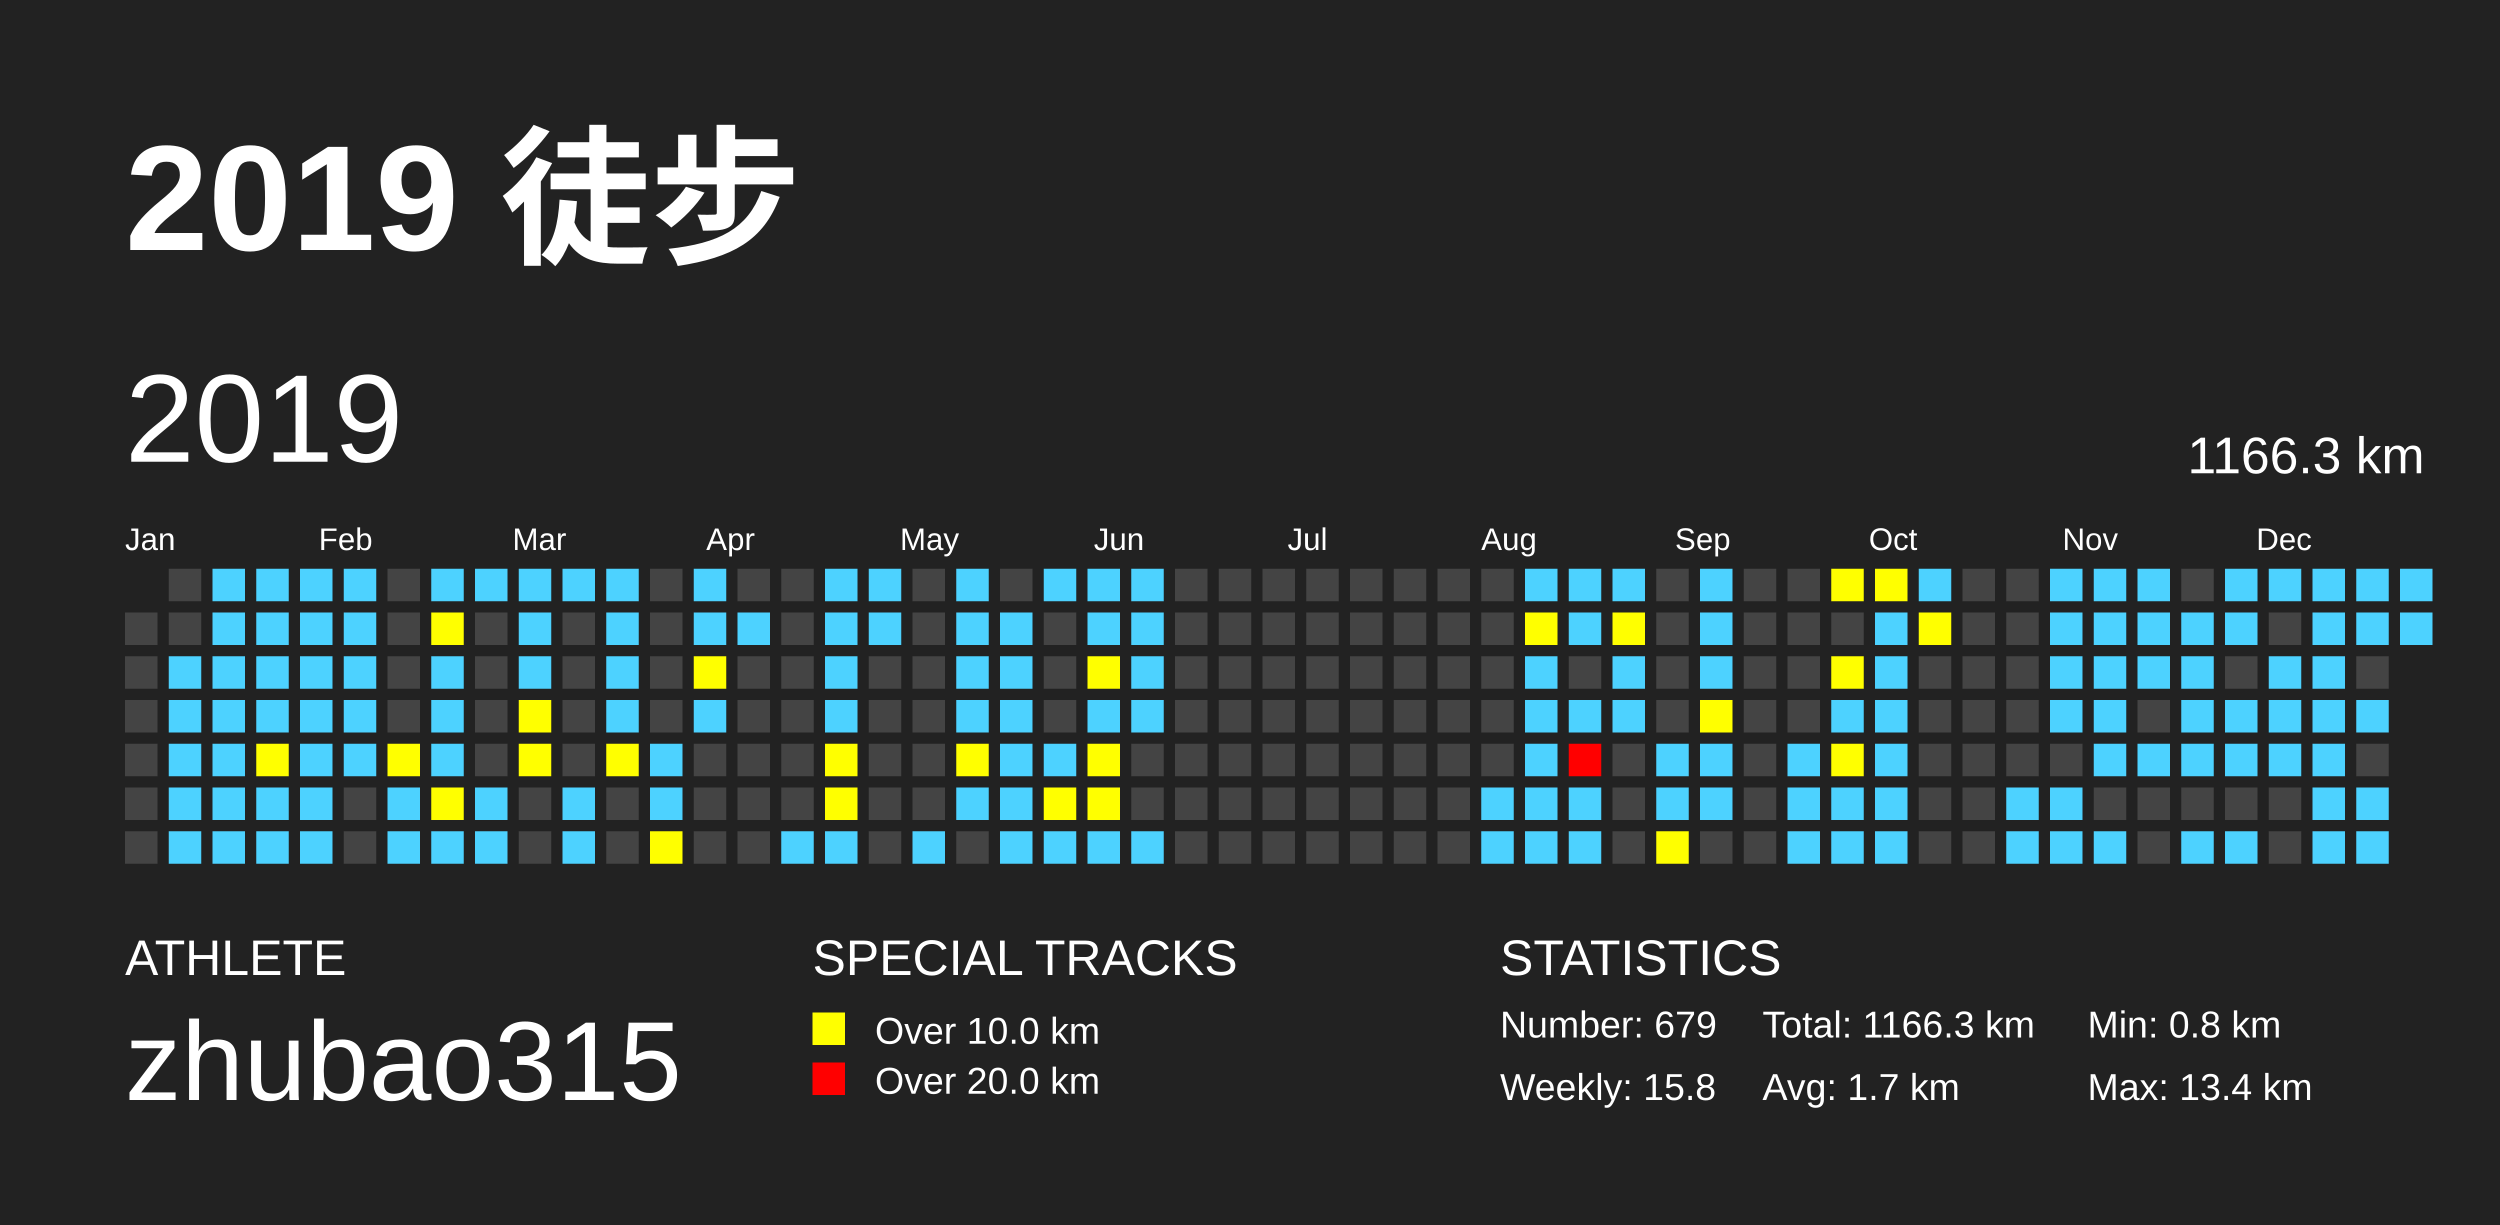
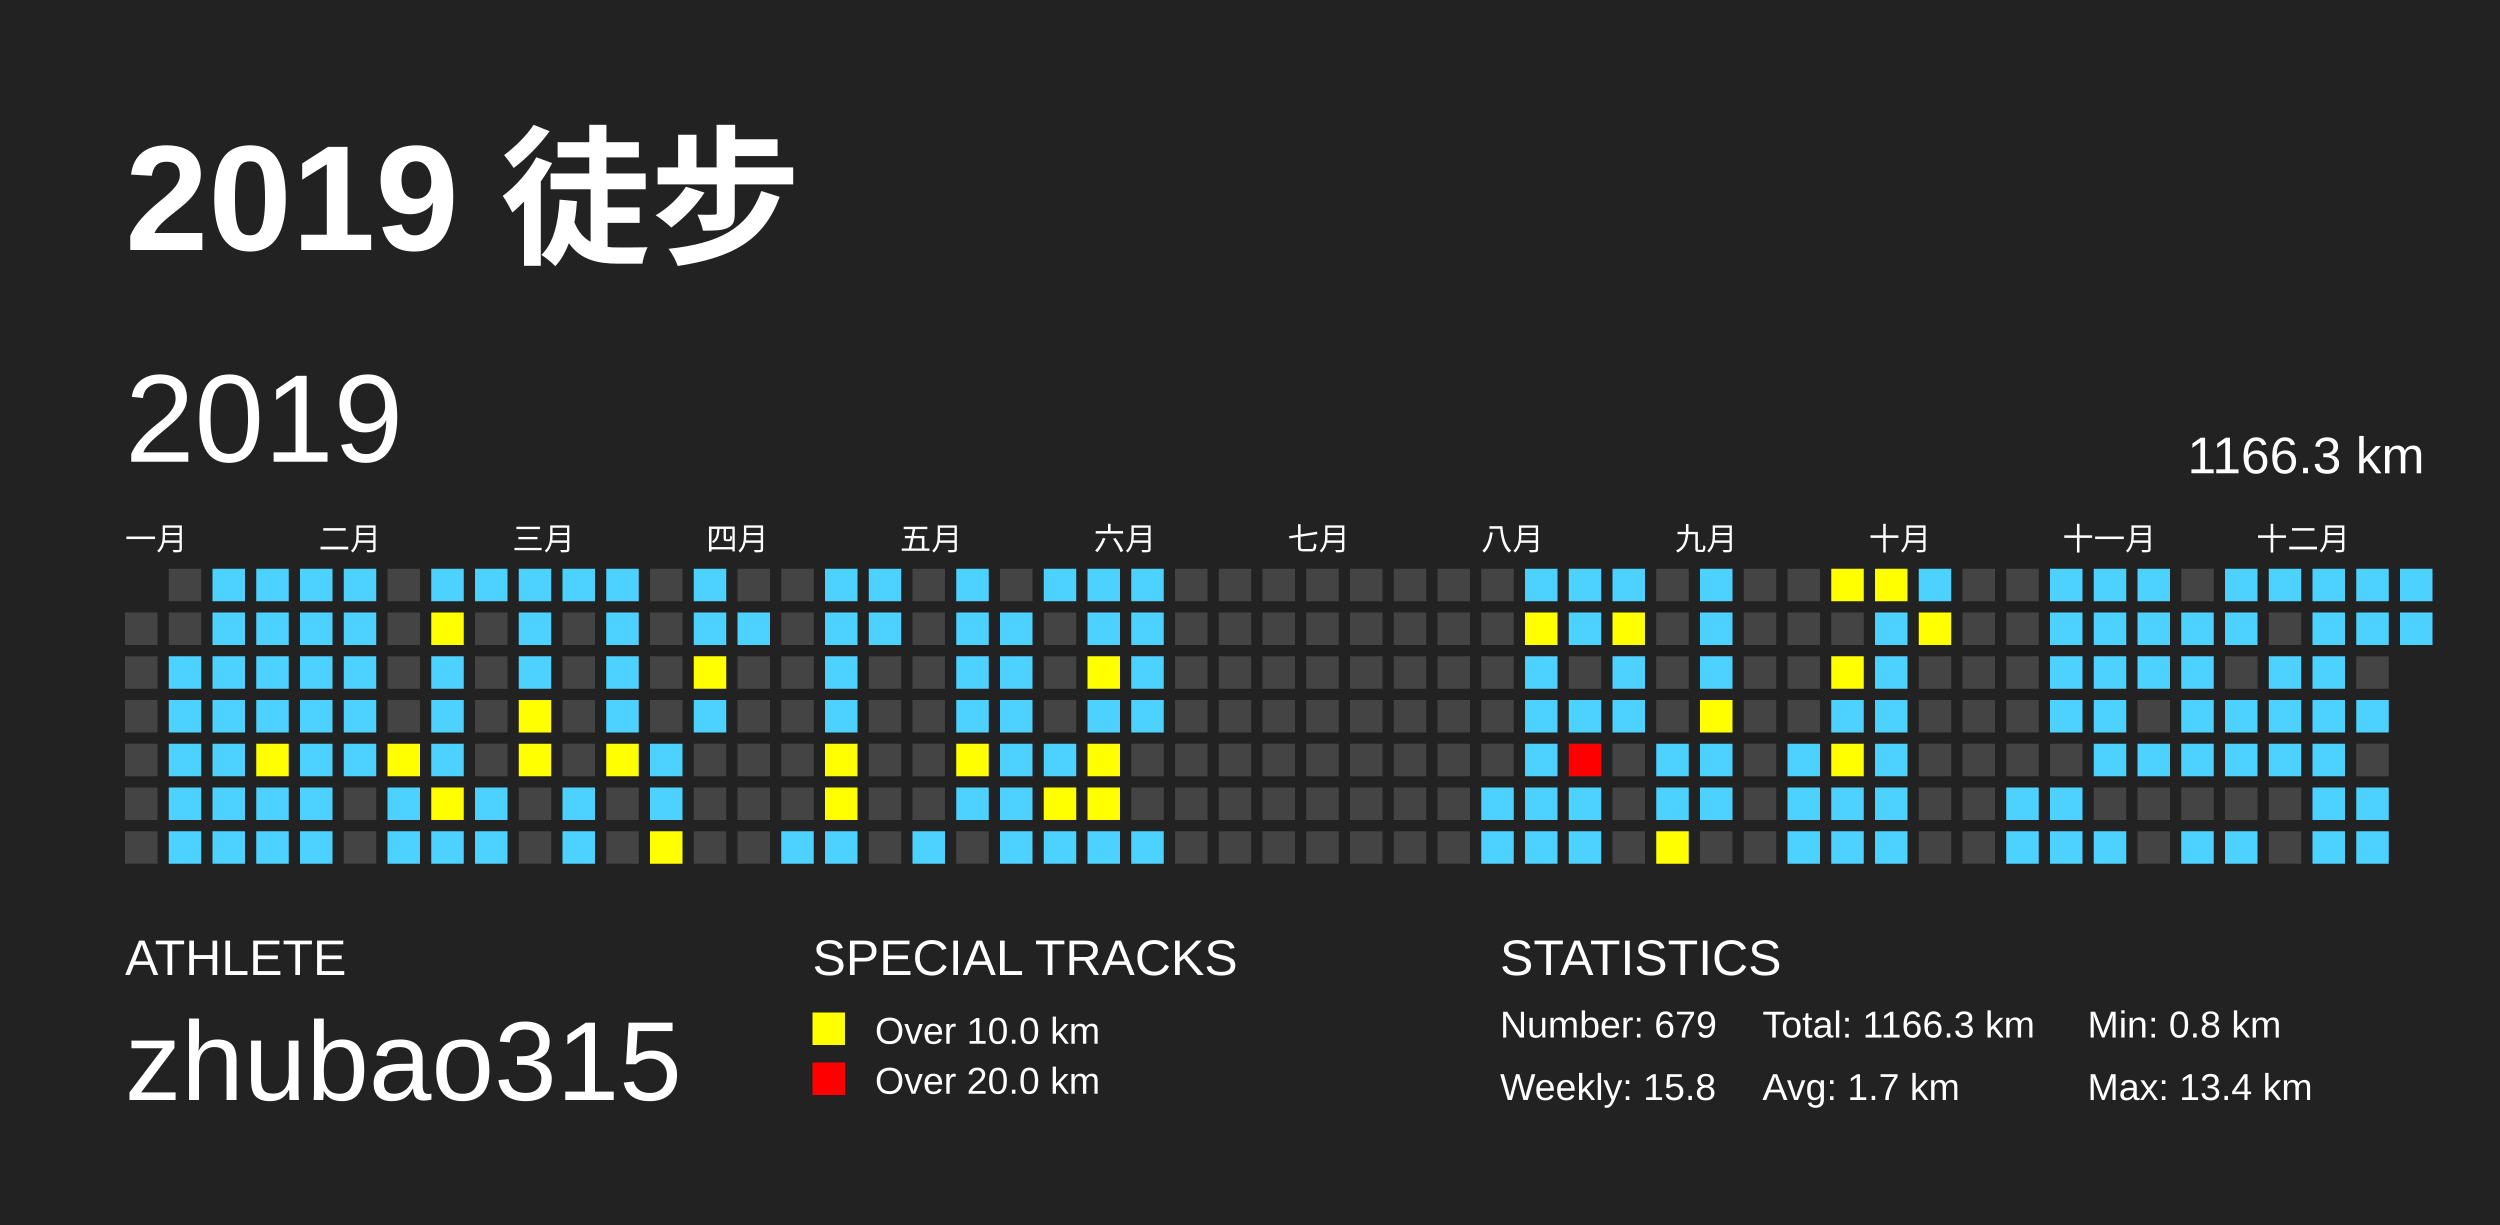
<svg xmlns="http://www.w3.org/2000/svg" baseProfile="full" height="98mm" version="1.1" viewBox="0,0,200,98" width="200mm">
  <defs />
  <rect fill="#222222" height="98" width="200" x="0" y="0" />
  <text fill="#FFFFFF" style="font-size:12px; font-family:Arial; font-weight:bold;" x="10" y="20">2019 徒步</text>
  <text fill="#FFFFFF" style="font-size:4px; font-family:Arial" x="10" y="78">ATHLETE</text>
  <text fill="#FFFFFF" style="font-size:9px; font-family:Arial" x="10" y="88">zhubao315</text>
  <text fill="#FFFFFF" style="font-size:4px; font-family:Arial" x="65" y="78">SPECIAL TRACKS</text>
  <rect fill="yellow" height="2.6" width="2.6" x="65" y="81" />
  <text fill="#FFFFFF" style="font-size:3px; font-family:Arial" x="70" y="83.5">Over 10.0 km</text>
  <rect fill="red" height="2.6" width="2.6" x="65" y="85" />
  <text fill="#FFFFFF" style="font-size:3px; font-family:Arial" x="70" y="87.5">Over 20.0 km</text>
  <text fill="#FFFFFF" style="font-size:4px; font-family:Arial" x="120" y="78">STATISTICS</text>
  <text fill="#FFFFFF" style="font-size:3px; font-family:Arial" x="120" y="83">Number: 679</text>
  <text fill="#FFFFFF" style="font-size:3px; font-family:Arial" x="120" y="88">Weekly: 15.8</text>
  <text fill="#FFFFFF" style="font-size:3px; font-family:Arial" x="141" y="83">Total: 1166.3 km</text>
  <text fill="#FFFFFF" style="font-size:3px; font-family:Arial" x="141" y="88">Avg: 1.7 km</text>
  <text fill="#FFFFFF" style="font-size:3px; font-family:Arial" x="167" y="83">Min: 0.8 km</text>
  <text fill="#FFFFFF" style="font-size:3px; font-family:Arial" x="167" y="88">Max: 13.4 km</text>
  <text dominant-baseline="hanging" fill="#FFFFFF" style="font-size:10.0px; font-family:Arial;" x="10" y="30">2019</text>
  <text dominant-baseline="hanging" fill="#FFFFFF" style="font-size:4.125px; font-family:Arial;" x="175" y="35">1166.3 km</text>
-   <text fill="#FFFFFF" style="font-size:2.5px; font-family:Arial" x="10.0" y="44">Jan</text>
-   <text fill="#FFFFFF" style="font-size:2.5px; font-family:Arial" x="25.5" y="44">Feb</text>
-   <text fill="#FFFFFF" style="font-size:2.5px; font-family:Arial" x="41.0" y="44">Mar</text>
-   <text fill="#FFFFFF" style="font-size:2.5px; font-family:Arial" x="56.5" y="44">Apr</text>
-   <text fill="#FFFFFF" style="font-size:2.5px; font-family:Arial" x="72.0" y="44">May</text>
-   <text fill="#FFFFFF" style="font-size:2.5px; font-family:Arial" x="87.5" y="44">Jun</text>
-   <text fill="#FFFFFF" style="font-size:2.5px; font-family:Arial" x="103.0" y="44">Jul</text>
-   <text fill="#FFFFFF" style="font-size:2.5px; font-family:Arial" x="118.5" y="44">Aug</text>
-   <text fill="#FFFFFF" style="font-size:2.5px; font-family:Arial" x="134.0" y="44">Sep</text>
-   <text fill="#FFFFFF" style="font-size:2.5px; font-family:Arial" x="149.5" y="44">Oct</text>
-   <text fill="#FFFFFF" style="font-size:2.5px; font-family:Arial" x="165.0" y="44">Nov</text>
-   <text fill="#FFFFFF" style="font-size:2.5px; font-family:Arial" x="180.5" y="44">Dec</text>
+   <text fill="#FFFFFF" style="font-size:2.5px; font-family:Arial" x="10.0" y="44">一月</text>
+   <text fill="#FFFFFF" style="font-size:2.5px; font-family:Arial" x="25.5" y="44">二月</text>
+   <text fill="#FFFFFF" style="font-size:2.5px; font-family:Arial" x="41.0" y="44">三月</text>
+   <text fill="#FFFFFF" style="font-size:2.5px; font-family:Arial" x="56.5" y="44">四月</text>
+   <text fill="#FFFFFF" style="font-size:2.5px; font-family:Arial" x="72.0" y="44">五月</text>
+   <text fill="#FFFFFF" style="font-size:2.5px; font-family:Arial" x="87.5" y="44">六月</text>
+   <text fill="#FFFFFF" style="font-size:2.5px; font-family:Arial" x="103.0" y="44">七月</text>
+   <text fill="#FFFFFF" style="font-size:2.5px; font-family:Arial" x="118.5" y="44">八月</text>
+   <text fill="#FFFFFF" style="font-size:2.5px; font-family:Arial" x="134.0" y="44">九月</text>
+   <text fill="#FFFFFF" style="font-size:2.5px; font-family:Arial" x="149.5" y="44">十月</text>
+   <text fill="#FFFFFF" style="font-size:2.5px; font-family:Arial" x="165.0" y="44">十一月</text>
+   <text fill="#FFFFFF" style="font-size:2.5px; font-family:Arial" x="180.5" y="44">十二月</text>
  <rect fill="#444444" height="2.6" width="2.6" x="10.0" y="49.0" />
  <rect fill="#444444" height="2.6" width="2.6" x="10.0" y="52.5" />
  <rect fill="#444444" height="2.6" width="2.6" x="10.0" y="56.0" />
  <rect fill="#444444" height="2.6" width="2.6" x="10.0" y="59.5" />
  <rect fill="#444444" height="2.6" width="2.6" x="10.0" y="63.0" />
  <rect fill="#444444" height="2.6" width="2.6" x="10.0" y="66.5" />
  <rect fill="#444444" height="2.6" width="2.6" x="13.5" y="45.5" />
  <rect fill="#444444" height="2.6" width="2.6" x="13.5" y="49.0" />
  <rect fill="#4DD2FF" height="2.6" width="2.6" x="13.5" y="52.5" />
  <rect fill="#4DD2FF" height="2.6" width="2.6" x="13.5" y="56.0" />
  <rect fill="#4DD2FF" height="2.6" width="2.6" x="13.5" y="59.5" />
  <rect fill="#4DD2FF" height="2.6" width="2.6" x="13.5" y="63.0" />
  <rect fill="#4DD2FF" height="2.6" width="2.6" x="13.5" y="66.5" />
  <rect fill="#4DD2FF" height="2.6" width="2.6" x="17.0" y="45.5" />
  <rect fill="#4DD2FF" height="2.6" width="2.6" x="17.0" y="49.0" />
  <rect fill="#4DD2FF" height="2.6" width="2.6" x="17.0" y="52.5" />
  <rect fill="#4DD2FF" height="2.6" width="2.6" x="17.0" y="56.0" />
  <rect fill="#4DD2FF" height="2.6" width="2.6" x="17.0" y="59.5" />
  <rect fill="#4DD2FF" height="2.6" width="2.6" x="17.0" y="63.0" />
  <rect fill="#4DD2FF" height="2.6" width="2.6" x="17.0" y="66.5" />
  <rect fill="#4DD2FF" height="2.6" width="2.6" x="20.5" y="45.5" />
  <rect fill="#4DD2FF" height="2.6" width="2.6" x="20.5" y="49.0" />
  <rect fill="#4DD2FF" height="2.6" width="2.6" x="20.5" y="52.5" />
  <rect fill="#4DD2FF" height="2.6" width="2.6" x="20.5" y="56.0" />
  <rect fill="yellow" height="2.6" width="2.6" x="20.5" y="59.5" />
  <rect fill="#4DD2FF" height="2.6" width="2.6" x="20.5" y="63.0" />
  <rect fill="#4DD2FF" height="2.6" width="2.6" x="20.5" y="66.5" />
  <rect fill="#4DD2FF" height="2.6" width="2.6" x="24.0" y="45.5" />
  <rect fill="#4DD2FF" height="2.6" width="2.6" x="24.0" y="49.0" />
  <rect fill="#4DD2FF" height="2.6" width="2.6" x="24.0" y="52.5" />
  <rect fill="#4DD2FF" height="2.6" width="2.6" x="24.0" y="56.0" />
  <rect fill="#4DD2FF" height="2.6" width="2.6" x="24.0" y="59.5" />
  <rect fill="#4DD2FF" height="2.6" width="2.6" x="24.0" y="63.0" />
  <rect fill="#4DD2FF" height="2.6" width="2.6" x="24.0" y="66.5" />
  <rect fill="#4DD2FF" height="2.6" width="2.6" x="27.5" y="45.5" />
  <rect fill="#4DD2FF" height="2.6" width="2.6" x="27.5" y="49.0" />
  <rect fill="#4DD2FF" height="2.6" width="2.6" x="27.5" y="52.5" />
  <rect fill="#4DD2FF" height="2.6" width="2.6" x="27.5" y="56.0" />
  <rect fill="#4DD2FF" height="2.6" width="2.6" x="27.5" y="59.5" />
  <rect fill="#444444" height="2.6" width="2.6" x="27.5" y="63.0" />
  <rect fill="#444444" height="2.6" width="2.6" x="27.5" y="66.5" />
  <rect fill="#444444" height="2.6" width="2.6" x="31.0" y="45.5" />
  <rect fill="#444444" height="2.6" width="2.6" x="31.0" y="49.0" />
  <rect fill="#444444" height="2.6" width="2.6" x="31.0" y="52.5" />
  <rect fill="#444444" height="2.6" width="2.6" x="31.0" y="56.0" />
  <rect fill="yellow" height="2.6" width="2.6" x="31.0" y="59.5" />
  <rect fill="#4DD2FF" height="2.6" width="2.6" x="31.0" y="63.0" />
  <rect fill="#4DD2FF" height="2.6" width="2.6" x="31.0" y="66.5" />
  <rect fill="#4DD2FF" height="2.6" width="2.6" x="34.5" y="45.5" />
  <rect fill="yellow" height="2.6" width="2.6" x="34.5" y="49.0" />
  <rect fill="#4DD2FF" height="2.6" width="2.6" x="34.5" y="52.5" />
  <rect fill="#4DD2FF" height="2.6" width="2.6" x="34.5" y="56.0" />
  <rect fill="#4DD2FF" height="2.6" width="2.6" x="34.5" y="59.5" />
  <rect fill="yellow" height="2.6" width="2.6" x="34.5" y="63.0" />
  <rect fill="#4DD2FF" height="2.6" width="2.6" x="34.5" y="66.5" />
  <rect fill="#4DD2FF" height="2.6" width="2.6" x="38.0" y="45.5" />
  <rect fill="#444444" height="2.6" width="2.6" x="38.0" y="49.0" />
  <rect fill="#444444" height="2.6" width="2.6" x="38.0" y="52.5" />
  <rect fill="#444444" height="2.6" width="2.6" x="38.0" y="56.0" />
  <rect fill="#444444" height="2.6" width="2.6" x="38.0" y="59.5" />
  <rect fill="#4DD2FF" height="2.6" width="2.6" x="38.0" y="63.0" />
  <rect fill="#4DD2FF" height="2.6" width="2.6" x="38.0" y="66.5" />
  <rect fill="#4DD2FF" height="2.6" width="2.6" x="41.5" y="45.5" />
  <rect fill="#4DD2FF" height="2.6" width="2.6" x="41.5" y="49.0" />
  <rect fill="#4DD2FF" height="2.6" width="2.6" x="41.5" y="52.5" />
  <rect fill="yellow" height="2.6" width="2.6" x="41.5" y="56.0" />
  <rect fill="yellow" height="2.6" width="2.6" x="41.5" y="59.5" />
  <rect fill="#444444" height="2.6" width="2.6" x="41.5" y="63.0" />
  <rect fill="#444444" height="2.6" width="2.6" x="41.5" y="66.5" />
  <rect fill="#4DD2FF" height="2.6" width="2.6" x="45.0" y="45.5" />
  <rect fill="#444444" height="2.6" width="2.6" x="45.0" y="49.0" />
  <rect fill="#444444" height="2.6" width="2.6" x="45.0" y="52.5" />
  <rect fill="#444444" height="2.6" width="2.6" x="45.0" y="56.0" />
  <rect fill="#444444" height="2.6" width="2.6" x="45.0" y="59.5" />
  <rect fill="#4DD2FF" height="2.6" width="2.6" x="45.0" y="63.0" />
  <rect fill="#4DD2FF" height="2.6" width="2.6" x="45.0" y="66.5" />
  <rect fill="#4DD2FF" height="2.6" width="2.6" x="48.5" y="45.5" />
  <rect fill="#4DD2FF" height="2.6" width="2.6" x="48.5" y="49.0" />
  <rect fill="#4DD2FF" height="2.6" width="2.6" x="48.5" y="52.5" />
  <rect fill="#4DD2FF" height="2.6" width="2.6" x="48.5" y="56.0" />
  <rect fill="yellow" height="2.6" width="2.6" x="48.5" y="59.5" />
  <rect fill="#444444" height="2.6" width="2.6" x="48.5" y="63.0" />
  <rect fill="#444444" height="2.6" width="2.6" x="48.5" y="66.5" />
  <rect fill="#444444" height="2.6" width="2.6" x="52.0" y="45.5" />
  <rect fill="#444444" height="2.6" width="2.6" x="52.0" y="49.0" />
  <rect fill="#444444" height="2.6" width="2.6" x="52.0" y="52.5" />
  <rect fill="#444444" height="2.6" width="2.6" x="52.0" y="56.0" />
  <rect fill="#4DD2FF" height="2.6" width="2.6" x="52.0" y="59.5" />
  <rect fill="#4DD2FF" height="2.6" width="2.6" x="52.0" y="63.0" />
  <rect fill="yellow" height="2.6" width="2.6" x="52.0" y="66.5" />
  <rect fill="#4DD2FF" height="2.6" width="2.6" x="55.5" y="45.5" />
  <rect fill="#4DD2FF" height="2.6" width="2.6" x="55.5" y="49.0" />
  <rect fill="yellow" height="2.6" width="2.6" x="55.5" y="52.5" />
  <rect fill="#4DD2FF" height="2.6" width="2.6" x="55.5" y="56.0" />
  <rect fill="#444444" height="2.6" width="2.6" x="55.5" y="59.5" />
  <rect fill="#444444" height="2.6" width="2.6" x="55.5" y="63.0" />
  <rect fill="#444444" height="2.6" width="2.6" x="55.5" y="66.5" />
  <rect fill="#444444" height="2.6" width="2.6" x="59.0" y="45.5" />
  <rect fill="#4DD2FF" height="2.6" width="2.6" x="59.0" y="49.0" />
  <rect fill="#444444" height="2.6" width="2.6" x="59.0" y="52.5" />
  <rect fill="#444444" height="2.6" width="2.6" x="59.0" y="56.0" />
  <rect fill="#444444" height="2.6" width="2.6" x="59.0" y="59.5" />
  <rect fill="#444444" height="2.6" width="2.6" x="59.0" y="63.0" />
  <rect fill="#444444" height="2.6" width="2.6" x="59.0" y="66.5" />
  <rect fill="#444444" height="2.6" width="2.6" x="62.5" y="45.5" />
  <rect fill="#444444" height="2.6" width="2.6" x="62.5" y="49.0" />
  <rect fill="#444444" height="2.6" width="2.6" x="62.5" y="52.5" />
  <rect fill="#444444" height="2.6" width="2.6" x="62.5" y="56.0" />
  <rect fill="#444444" height="2.6" width="2.6" x="62.5" y="59.5" />
  <rect fill="#444444" height="2.6" width="2.6" x="62.5" y="63.0" />
  <rect fill="#4DD2FF" height="2.6" width="2.6" x="62.5" y="66.5" />
  <rect fill="#4DD2FF" height="2.6" width="2.6" x="66.0" y="45.5" />
  <rect fill="#4DD2FF" height="2.6" width="2.6" x="66.0" y="49.0" />
  <rect fill="#4DD2FF" height="2.6" width="2.6" x="66.0" y="52.5" />
  <rect fill="#4DD2FF" height="2.6" width="2.6" x="66.0" y="56.0" />
  <rect fill="yellow" height="2.6" width="2.6" x="66.0" y="59.5" />
  <rect fill="yellow" height="2.6" width="2.6" x="66.0" y="63.0" />
  <rect fill="#4DD2FF" height="2.6" width="2.6" x="66.0" y="66.5" />
  <rect fill="#4DD2FF" height="2.6" width="2.6" x="69.5" y="45.5" />
  <rect fill="#4DD2FF" height="2.6" width="2.6" x="69.5" y="49.0" />
  <rect fill="#444444" height="2.6" width="2.6" x="69.5" y="52.5" />
  <rect fill="#444444" height="2.6" width="2.6" x="69.5" y="56.0" />
  <rect fill="#444444" height="2.6" width="2.6" x="69.5" y="59.5" />
  <rect fill="#444444" height="2.6" width="2.6" x="69.5" y="63.0" />
  <rect fill="#444444" height="2.6" width="2.6" x="69.5" y="66.5" />
  <rect fill="#444444" height="2.6" width="2.6" x="73.0" y="45.5" />
  <rect fill="#444444" height="2.6" width="2.6" x="73.0" y="49.0" />
  <rect fill="#444444" height="2.6" width="2.6" x="73.0" y="52.5" />
  <rect fill="#444444" height="2.6" width="2.6" x="73.0" y="56.0" />
  <rect fill="#444444" height="2.6" width="2.6" x="73.0" y="59.5" />
  <rect fill="#444444" height="2.6" width="2.6" x="73.0" y="63.0" />
  <rect fill="#4DD2FF" height="2.6" width="2.6" x="73.0" y="66.5" />
  <rect fill="#4DD2FF" height="2.6" width="2.6" x="76.5" y="45.5" />
  <rect fill="#4DD2FF" height="2.6" width="2.6" x="76.5" y="49.0" />
  <rect fill="#4DD2FF" height="2.6" width="2.6" x="76.5" y="52.5" />
  <rect fill="#4DD2FF" height="2.6" width="2.6" x="76.5" y="56.0" />
  <rect fill="yellow" height="2.6" width="2.6" x="76.5" y="59.5" />
  <rect fill="#4DD2FF" height="2.6" width="2.6" x="76.5" y="63.0" />
  <rect fill="#444444" height="2.6" width="2.6" x="76.5" y="66.5" />
  <rect fill="#444444" height="2.6" width="2.6" x="80.0" y="45.5" />
  <rect fill="#4DD2FF" height="2.6" width="2.6" x="80.0" y="49.0" />
  <rect fill="#4DD2FF" height="2.6" width="2.6" x="80.0" y="52.5" />
  <rect fill="#4DD2FF" height="2.6" width="2.6" x="80.0" y="56.0" />
  <rect fill="#4DD2FF" height="2.6" width="2.6" x="80.0" y="59.5" />
  <rect fill="#4DD2FF" height="2.6" width="2.6" x="80.0" y="63.0" />
  <rect fill="#4DD2FF" height="2.6" width="2.6" x="80.0" y="66.5" />
  <rect fill="#4DD2FF" height="2.6" width="2.6" x="83.5" y="45.5" />
  <rect fill="#444444" height="2.6" width="2.6" x="83.5" y="49.0" />
  <rect fill="#444444" height="2.6" width="2.6" x="83.5" y="52.5" />
  <rect fill="#444444" height="2.6" width="2.6" x="83.5" y="56.0" />
  <rect fill="#4DD2FF" height="2.6" width="2.6" x="83.5" y="59.5" />
  <rect fill="yellow" height="2.6" width="2.6" x="83.5" y="63.0" />
  <rect fill="#4DD2FF" height="2.6" width="2.6" x="83.5" y="66.5" />
  <rect fill="#4DD2FF" height="2.6" width="2.6" x="87.0" y="45.5" />
  <rect fill="#4DD2FF" height="2.6" width="2.6" x="87.0" y="49.0" />
  <rect fill="yellow" height="2.6" width="2.6" x="87.0" y="52.5" />
  <rect fill="#4DD2FF" height="2.6" width="2.6" x="87.0" y="56.0" />
  <rect fill="yellow" height="2.6" width="2.6" x="87.0" y="59.5" />
  <rect fill="yellow" height="2.6" width="2.6" x="87.0" y="63.0" />
  <rect fill="#4DD2FF" height="2.6" width="2.6" x="87.0" y="66.5" />
  <rect fill="#4DD2FF" height="2.6" width="2.6" x="90.5" y="45.5" />
  <rect fill="#4DD2FF" height="2.6" width="2.6" x="90.5" y="49.0" />
  <rect fill="#4DD2FF" height="2.6" width="2.6" x="90.5" y="52.5" />
  <rect fill="#4DD2FF" height="2.6" width="2.6" x="90.5" y="56.0" />
  <rect fill="#444444" height="2.6" width="2.6" x="90.5" y="59.5" />
  <rect fill="#444444" height="2.6" width="2.6" x="90.5" y="63.0" />
  <rect fill="#4DD2FF" height="2.6" width="2.6" x="90.5" y="66.5" />
  <rect fill="#444444" height="2.6" width="2.6" x="94.0" y="45.5" />
  <rect fill="#444444" height="2.6" width="2.6" x="94.0" y="49.0" />
  <rect fill="#444444" height="2.6" width="2.6" x="94.0" y="52.5" />
  <rect fill="#444444" height="2.6" width="2.6" x="94.0" y="56.0" />
  <rect fill="#444444" height="2.6" width="2.6" x="94.0" y="59.5" />
  <rect fill="#444444" height="2.6" width="2.6" x="94.0" y="63.0" />
  <rect fill="#444444" height="2.6" width="2.6" x="94.0" y="66.5" />
  <rect fill="#444444" height="2.6" width="2.6" x="97.5" y="45.5" />
  <rect fill="#444444" height="2.6" width="2.6" x="97.5" y="49.0" />
  <rect fill="#444444" height="2.6" width="2.6" x="97.5" y="52.5" />
  <rect fill="#444444" height="2.6" width="2.6" x="97.5" y="56.0" />
  <rect fill="#444444" height="2.6" width="2.6" x="97.5" y="59.5" />
  <rect fill="#444444" height="2.6" width="2.6" x="97.5" y="63.0" />
  <rect fill="#444444" height="2.6" width="2.6" x="97.5" y="66.5" />
  <rect fill="#444444" height="2.6" width="2.6" x="101.0" y="45.5" />
  <rect fill="#444444" height="2.6" width="2.6" x="101.0" y="49.0" />
  <rect fill="#444444" height="2.6" width="2.6" x="101.0" y="52.5" />
  <rect fill="#444444" height="2.6" width="2.6" x="101.0" y="56.0" />
  <rect fill="#444444" height="2.6" width="2.6" x="101.0" y="59.5" />
  <rect fill="#444444" height="2.6" width="2.6" x="101.0" y="63.0" />
  <rect fill="#444444" height="2.6" width="2.6" x="101.0" y="66.5" />
  <rect fill="#444444" height="2.6" width="2.6" x="104.5" y="45.5" />
  <rect fill="#444444" height="2.6" width="2.6" x="104.5" y="49.0" />
  <rect fill="#444444" height="2.6" width="2.6" x="104.5" y="52.5" />
  <rect fill="#444444" height="2.6" width="2.6" x="104.5" y="56.0" />
  <rect fill="#444444" height="2.6" width="2.6" x="104.5" y="59.5" />
  <rect fill="#444444" height="2.6" width="2.6" x="104.5" y="63.0" />
  <rect fill="#444444" height="2.6" width="2.6" x="104.5" y="66.5" />
  <rect fill="#444444" height="2.6" width="2.6" x="108.0" y="45.5" />
  <rect fill="#444444" height="2.6" width="2.6" x="108.0" y="49.0" />
  <rect fill="#444444" height="2.6" width="2.6" x="108.0" y="52.5" />
  <rect fill="#444444" height="2.6" width="2.6" x="108.0" y="56.0" />
  <rect fill="#444444" height="2.6" width="2.6" x="108.0" y="59.5" />
  <rect fill="#444444" height="2.6" width="2.6" x="108.0" y="63.0" />
  <rect fill="#444444" height="2.6" width="2.6" x="108.0" y="66.5" />
  <rect fill="#444444" height="2.6" width="2.6" x="111.5" y="45.5" />
  <rect fill="#444444" height="2.6" width="2.6" x="111.5" y="49.0" />
  <rect fill="#444444" height="2.6" width="2.6" x="111.5" y="52.5" />
  <rect fill="#444444" height="2.6" width="2.6" x="111.5" y="56.0" />
  <rect fill="#444444" height="2.6" width="2.6" x="111.5" y="59.5" />
  <rect fill="#444444" height="2.6" width="2.6" x="111.5" y="63.0" />
  <rect fill="#444444" height="2.6" width="2.6" x="111.5" y="66.5" />
  <rect fill="#444444" height="2.6" width="2.6" x="115.0" y="45.5" />
  <rect fill="#444444" height="2.6" width="2.6" x="115.0" y="49.0" />
  <rect fill="#444444" height="2.6" width="2.6" x="115.0" y="52.5" />
  <rect fill="#444444" height="2.6" width="2.6" x="115.0" y="56.0" />
  <rect fill="#444444" height="2.6" width="2.6" x="115.0" y="59.5" />
  <rect fill="#444444" height="2.6" width="2.6" x="115.0" y="63.0" />
  <rect fill="#444444" height="2.6" width="2.6" x="115.0" y="66.5" />
  <rect fill="#444444" height="2.6" width="2.6" x="118.5" y="45.5" />
  <rect fill="#444444" height="2.6" width="2.6" x="118.5" y="49.0" />
  <rect fill="#444444" height="2.6" width="2.6" x="118.5" y="52.5" />
  <rect fill="#444444" height="2.6" width="2.6" x="118.5" y="56.0" />
  <rect fill="#444444" height="2.6" width="2.6" x="118.5" y="59.5" />
  <rect fill="#4DD2FF" height="2.6" width="2.6" x="118.5" y="63.0" />
  <rect fill="#4DD2FF" height="2.6" width="2.6" x="118.5" y="66.5" />
  <rect fill="#4DD2FF" height="2.6" width="2.6" x="122.0" y="45.5" />
  <rect fill="yellow" height="2.6" width="2.6" x="122.0" y="49.0" />
  <rect fill="#4DD2FF" height="2.6" width="2.6" x="122.0" y="52.5" />
  <rect fill="#4DD2FF" height="2.6" width="2.6" x="122.0" y="56.0" />
  <rect fill="#4DD2FF" height="2.6" width="2.6" x="122.0" y="59.5" />
  <rect fill="#4DD2FF" height="2.6" width="2.6" x="122.0" y="63.0" />
  <rect fill="#4DD2FF" height="2.6" width="2.6" x="122.0" y="66.5" />
  <rect fill="#4DD2FF" height="2.6" width="2.6" x="125.5" y="45.5" />
  <rect fill="#4DD2FF" height="2.6" width="2.6" x="125.5" y="49.0" />
  <rect fill="#444444" height="2.6" width="2.6" x="125.5" y="52.5" />
  <rect fill="#4DD2FF" height="2.6" width="2.6" x="125.5" y="56.0" />
  <rect fill="red" height="2.6" width="2.6" x="125.5" y="59.5" />
  <rect fill="#4DD2FF" height="2.6" width="2.6" x="125.5" y="63.0" />
  <rect fill="#4DD2FF" height="2.6" width="2.6" x="125.5" y="66.5" />
  <rect fill="#4DD2FF" height="2.6" width="2.6" x="129.0" y="45.5" />
  <rect fill="yellow" height="2.6" width="2.6" x="129.0" y="49.0" />
  <rect fill="#4DD2FF" height="2.6" width="2.6" x="129.0" y="52.5" />
  <rect fill="#4DD2FF" height="2.6" width="2.6" x="129.0" y="56.0" />
  <rect fill="#444444" height="2.6" width="2.6" x="129.0" y="59.5" />
  <rect fill="#444444" height="2.6" width="2.6" x="129.0" y="63.0" />
  <rect fill="#444444" height="2.6" width="2.6" x="129.0" y="66.5" />
  <rect fill="#444444" height="2.6" width="2.6" x="132.5" y="45.5" />
  <rect fill="#444444" height="2.6" width="2.6" x="132.5" y="49.0" />
  <rect fill="#444444" height="2.6" width="2.6" x="132.5" y="52.5" />
  <rect fill="#444444" height="2.6" width="2.6" x="132.5" y="56.0" />
  <rect fill="#4DD2FF" height="2.6" width="2.6" x="132.5" y="59.5" />
  <rect fill="#4DD2FF" height="2.6" width="2.6" x="132.5" y="63.0" />
  <rect fill="yellow" height="2.6" width="2.6" x="132.5" y="66.5" />
  <rect fill="#4DD2FF" height="2.6" width="2.6" x="136.0" y="45.5" />
  <rect fill="#4DD2FF" height="2.6" width="2.6" x="136.0" y="49.0" />
  <rect fill="#4DD2FF" height="2.6" width="2.6" x="136.0" y="52.5" />
  <rect fill="yellow" height="2.6" width="2.6" x="136.0" y="56.0" />
  <rect fill="#4DD2FF" height="2.6" width="2.6" x="136.0" y="59.5" />
  <rect fill="#4DD2FF" height="2.6" width="2.6" x="136.0" y="63.0" />
  <rect fill="#444444" height="2.6" width="2.6" x="136.0" y="66.5" />
  <rect fill="#444444" height="2.6" width="2.6" x="139.5" y="45.5" />
  <rect fill="#444444" height="2.6" width="2.6" x="139.5" y="49.0" />
  <rect fill="#444444" height="2.6" width="2.6" x="139.5" y="52.5" />
  <rect fill="#444444" height="2.6" width="2.6" x="139.5" y="56.0" />
  <rect fill="#444444" height="2.6" width="2.6" x="139.5" y="59.5" />
  <rect fill="#444444" height="2.6" width="2.6" x="139.5" y="63.0" />
  <rect fill="#444444" height="2.6" width="2.6" x="139.5" y="66.5" />
  <rect fill="#444444" height="2.6" width="2.6" x="143.0" y="45.5" />
  <rect fill="#444444" height="2.6" width="2.6" x="143.0" y="49.0" />
  <rect fill="#444444" height="2.6" width="2.6" x="143.0" y="52.5" />
  <rect fill="#444444" height="2.6" width="2.6" x="143.0" y="56.0" />
  <rect fill="#4DD2FF" height="2.6" width="2.6" x="143.0" y="59.5" />
  <rect fill="#4DD2FF" height="2.6" width="2.6" x="143.0" y="63.0" />
  <rect fill="#4DD2FF" height="2.6" width="2.6" x="143.0" y="66.5" />
  <rect fill="yellow" height="2.6" width="2.6" x="146.5" y="45.5" />
  <rect fill="#444444" height="2.6" width="2.6" x="146.5" y="49.0" />
  <rect fill="yellow" height="2.6" width="2.6" x="146.5" y="52.5" />
  <rect fill="#4DD2FF" height="2.6" width="2.6" x="146.5" y="56.0" />
  <rect fill="yellow" height="2.6" width="2.6" x="146.5" y="59.5" />
  <rect fill="#4DD2FF" height="2.6" width="2.6" x="146.5" y="63.0" />
  <rect fill="#4DD2FF" height="2.6" width="2.6" x="146.5" y="66.5" />
  <rect fill="yellow" height="2.6" width="2.6" x="150.0" y="45.5" />
  <rect fill="#4DD2FF" height="2.6" width="2.6" x="150.0" y="49.0" />
  <rect fill="#4DD2FF" height="2.6" width="2.6" x="150.0" y="52.5" />
  <rect fill="#4DD2FF" height="2.6" width="2.6" x="150.0" y="56.0" />
  <rect fill="#4DD2FF" height="2.6" width="2.6" x="150.0" y="59.5" />
  <rect fill="#4DD2FF" height="2.6" width="2.6" x="150.0" y="63.0" />
  <rect fill="#4DD2FF" height="2.6" width="2.6" x="150.0" y="66.5" />
  <rect fill="#4DD2FF" height="2.6" width="2.6" x="153.5" y="45.5" />
  <rect fill="yellow" height="2.6" width="2.6" x="153.5" y="49.0" />
  <rect fill="#444444" height="2.6" width="2.6" x="153.5" y="52.5" />
  <rect fill="#444444" height="2.6" width="2.6" x="153.5" y="56.0" />
  <rect fill="#444444" height="2.6" width="2.6" x="153.5" y="59.5" />
  <rect fill="#444444" height="2.6" width="2.6" x="153.5" y="63.0" />
  <rect fill="#444444" height="2.6" width="2.6" x="153.5" y="66.5" />
  <rect fill="#444444" height="2.6" width="2.6" x="157.0" y="45.5" />
  <rect fill="#444444" height="2.6" width="2.6" x="157.0" y="49.0" />
  <rect fill="#444444" height="2.6" width="2.6" x="157.0" y="52.5" />
  <rect fill="#444444" height="2.6" width="2.6" x="157.0" y="56.0" />
  <rect fill="#444444" height="2.6" width="2.6" x="157.0" y="59.5" />
  <rect fill="#444444" height="2.6" width="2.6" x="157.0" y="63.0" />
  <rect fill="#444444" height="2.6" width="2.6" x="157.0" y="66.5" />
  <rect fill="#444444" height="2.6" width="2.6" x="160.5" y="45.5" />
  <rect fill="#444444" height="2.6" width="2.6" x="160.5" y="49.0" />
  <rect fill="#444444" height="2.6" width="2.6" x="160.5" y="52.5" />
  <rect fill="#444444" height="2.6" width="2.6" x="160.5" y="56.0" />
  <rect fill="#444444" height="2.6" width="2.6" x="160.5" y="59.5" />
  <rect fill="#4DD2FF" height="2.6" width="2.6" x="160.5" y="63.0" />
  <rect fill="#4DD2FF" height="2.6" width="2.6" x="160.5" y="66.5" />
  <rect fill="#4DD2FF" height="2.6" width="2.6" x="164.0" y="45.5" />
  <rect fill="#4DD2FF" height="2.6" width="2.6" x="164.0" y="49.0" />
  <rect fill="#4DD2FF" height="2.6" width="2.6" x="164.0" y="52.5" />
  <rect fill="#4DD2FF" height="2.6" width="2.6" x="164.0" y="56.0" />
  <rect fill="#444444" height="2.6" width="2.6" x="164.0" y="59.5" />
  <rect fill="#4DD2FF" height="2.6" width="2.6" x="164.0" y="63.0" />
  <rect fill="#4DD2FF" height="2.6" width="2.6" x="164.0" y="66.5" />
  <rect fill="#4DD2FF" height="2.6" width="2.6" x="167.5" y="45.5" />
  <rect fill="#4DD2FF" height="2.6" width="2.6" x="167.5" y="49.0" />
  <rect fill="#4DD2FF" height="2.6" width="2.6" x="167.5" y="52.5" />
  <rect fill="#4DD2FF" height="2.6" width="2.6" x="167.5" y="56.0" />
  <rect fill="#4DD2FF" height="2.6" width="2.6" x="167.5" y="59.5" />
  <rect fill="#444444" height="2.6" width="2.6" x="167.5" y="63.0" />
  <rect fill="#4DD2FF" height="2.6" width="2.6" x="167.5" y="66.5" />
  <rect fill="#4DD2FF" height="2.6" width="2.6" x="171.0" y="45.5" />
  <rect fill="#4DD2FF" height="2.6" width="2.6" x="171.0" y="49.0" />
  <rect fill="#4DD2FF" height="2.6" width="2.6" x="171.0" y="52.5" />
  <rect fill="#444444" height="2.6" width="2.6" x="171.0" y="56.0" />
  <rect fill="#4DD2FF" height="2.6" width="2.6" x="171.0" y="59.5" />
  <rect fill="#444444" height="2.6" width="2.6" x="171.0" y="63.0" />
  <rect fill="#444444" height="2.6" width="2.6" x="171.0" y="66.5" />
  <rect fill="#444444" height="2.6" width="2.6" x="174.5" y="45.5" />
  <rect fill="#4DD2FF" height="2.6" width="2.6" x="174.5" y="49.0" />
  <rect fill="#4DD2FF" height="2.6" width="2.6" x="174.5" y="52.5" />
  <rect fill="#4DD2FF" height="2.6" width="2.6" x="174.5" y="56.0" />
  <rect fill="#4DD2FF" height="2.6" width="2.6" x="174.5" y="59.5" />
  <rect fill="#444444" height="2.6" width="2.6" x="174.5" y="63.0" />
  <rect fill="#4DD2FF" height="2.6" width="2.6" x="174.5" y="66.5" />
  <rect fill="#4DD2FF" height="2.6" width="2.6" x="178.0" y="45.5" />
  <rect fill="#4DD2FF" height="2.6" width="2.6" x="178.0" y="49.0" />
  <rect fill="#444444" height="2.6" width="2.6" x="178.0" y="52.5" />
  <rect fill="#4DD2FF" height="2.6" width="2.6" x="178.0" y="56.0" />
  <rect fill="#4DD2FF" height="2.6" width="2.6" x="178.0" y="59.5" />
  <rect fill="#444444" height="2.6" width="2.6" x="178.0" y="63.0" />
  <rect fill="#4DD2FF" height="2.6" width="2.6" x="178.0" y="66.5" />
  <rect fill="#4DD2FF" height="2.6" width="2.6" x="181.5" y="45.5" />
  <rect fill="#444444" height="2.6" width="2.6" x="181.5" y="49.0" />
  <rect fill="#4DD2FF" height="2.6" width="2.6" x="181.5" y="52.5" />
  <rect fill="#4DD2FF" height="2.6" width="2.6" x="181.5" y="56.0" />
  <rect fill="#4DD2FF" height="2.6" width="2.6" x="181.5" y="59.5" />
  <rect fill="#444444" height="2.6" width="2.6" x="181.5" y="63.0" />
  <rect fill="#444444" height="2.6" width="2.6" x="181.5" y="66.5" />
  <rect fill="#4DD2FF" height="2.6" width="2.6" x="185.0" y="45.5" />
  <rect fill="#4DD2FF" height="2.6" width="2.6" x="185.0" y="49.0" />
  <rect fill="#4DD2FF" height="2.6" width="2.6" x="185.0" y="52.5" />
  <rect fill="#4DD2FF" height="2.6" width="2.6" x="185.0" y="56.0" />
  <rect fill="#4DD2FF" height="2.6" width="2.6" x="185.0" y="59.5" />
  <rect fill="#4DD2FF" height="2.6" width="2.6" x="185.0" y="63.0" />
  <rect fill="#4DD2FF" height="2.6" width="2.6" x="185.0" y="66.5" />
  <rect fill="#4DD2FF" height="2.6" width="2.6" x="188.5" y="45.5" />
  <rect fill="#4DD2FF" height="2.6" width="2.6" x="188.5" y="49.0" />
  <rect fill="#444444" height="2.6" width="2.6" x="188.5" y="52.5" />
  <rect fill="#4DD2FF" height="2.6" width="2.6" x="188.5" y="56.0" />
  <rect fill="#444444" height="2.6" width="2.6" x="188.5" y="59.5" />
  <rect fill="#4DD2FF" height="2.6" width="2.6" x="188.5" y="63.0" />
  <rect fill="#4DD2FF" height="2.6" width="2.6" x="188.5" y="66.5" />
  <rect fill="#4DD2FF" height="2.6" width="2.6" x="192.0" y="45.5" />
  <rect fill="#4DD2FF" height="2.6" width="2.6" x="192.0" y="49.0" />
</svg>
